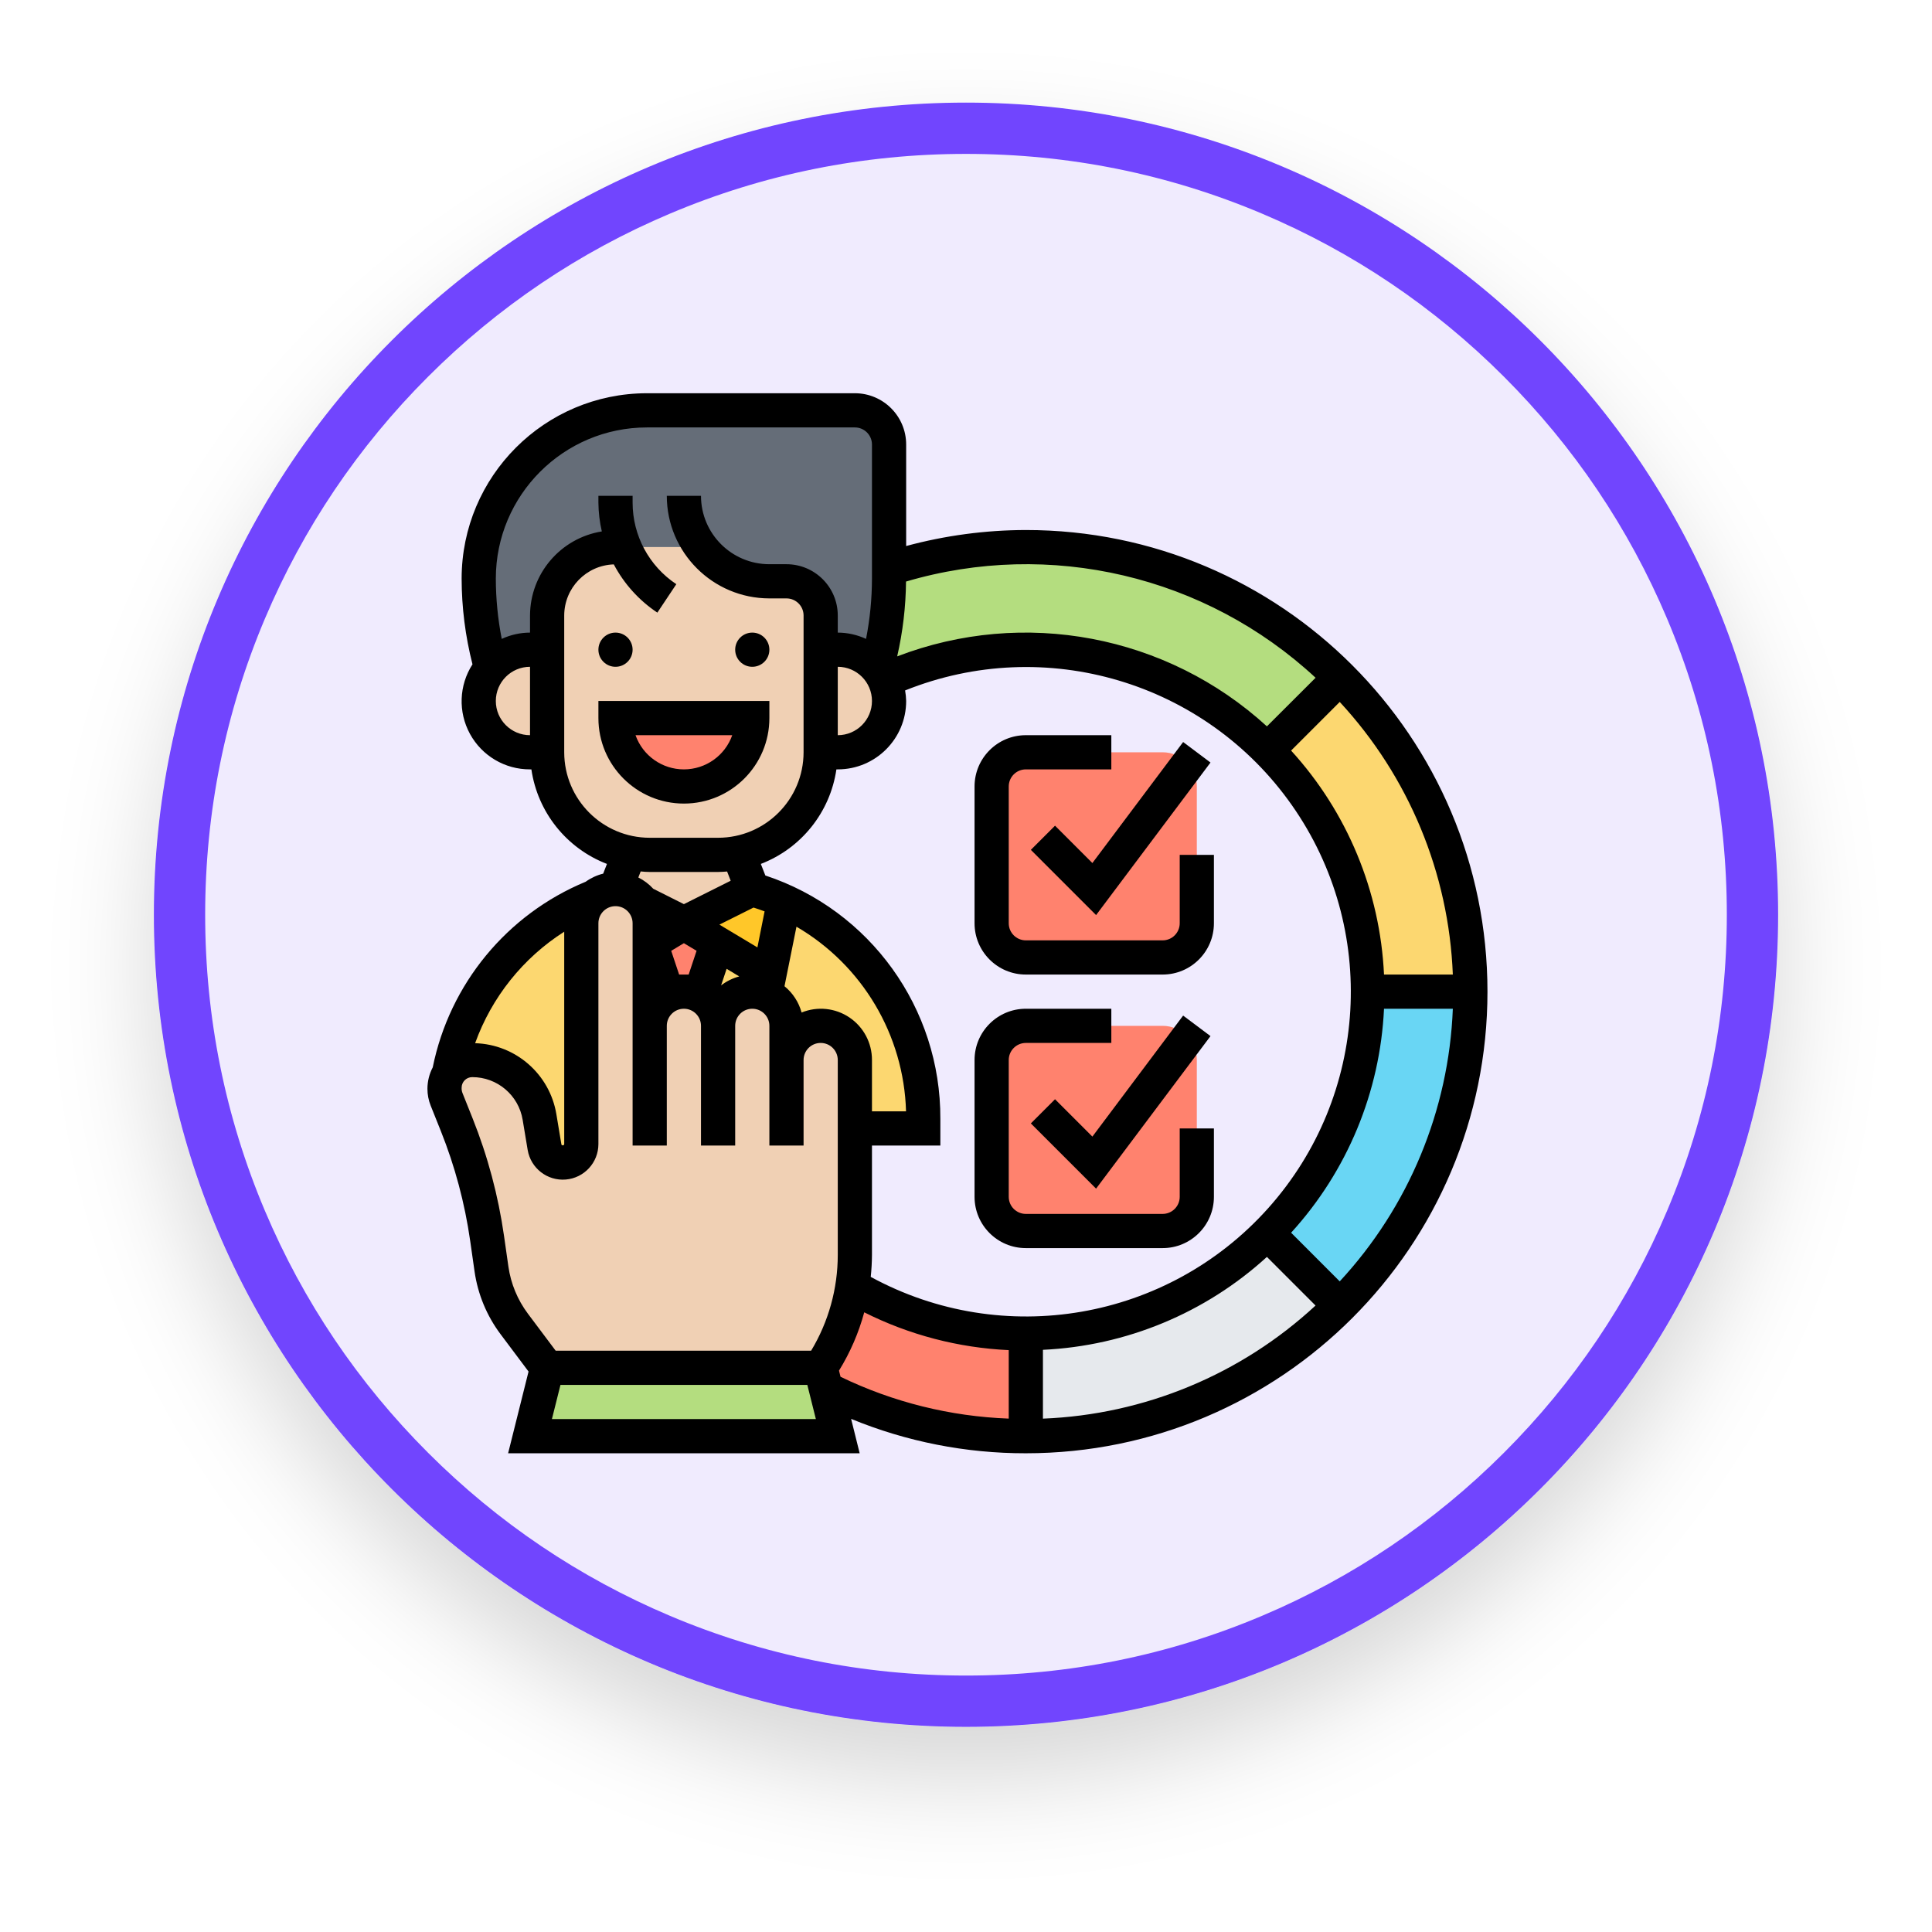
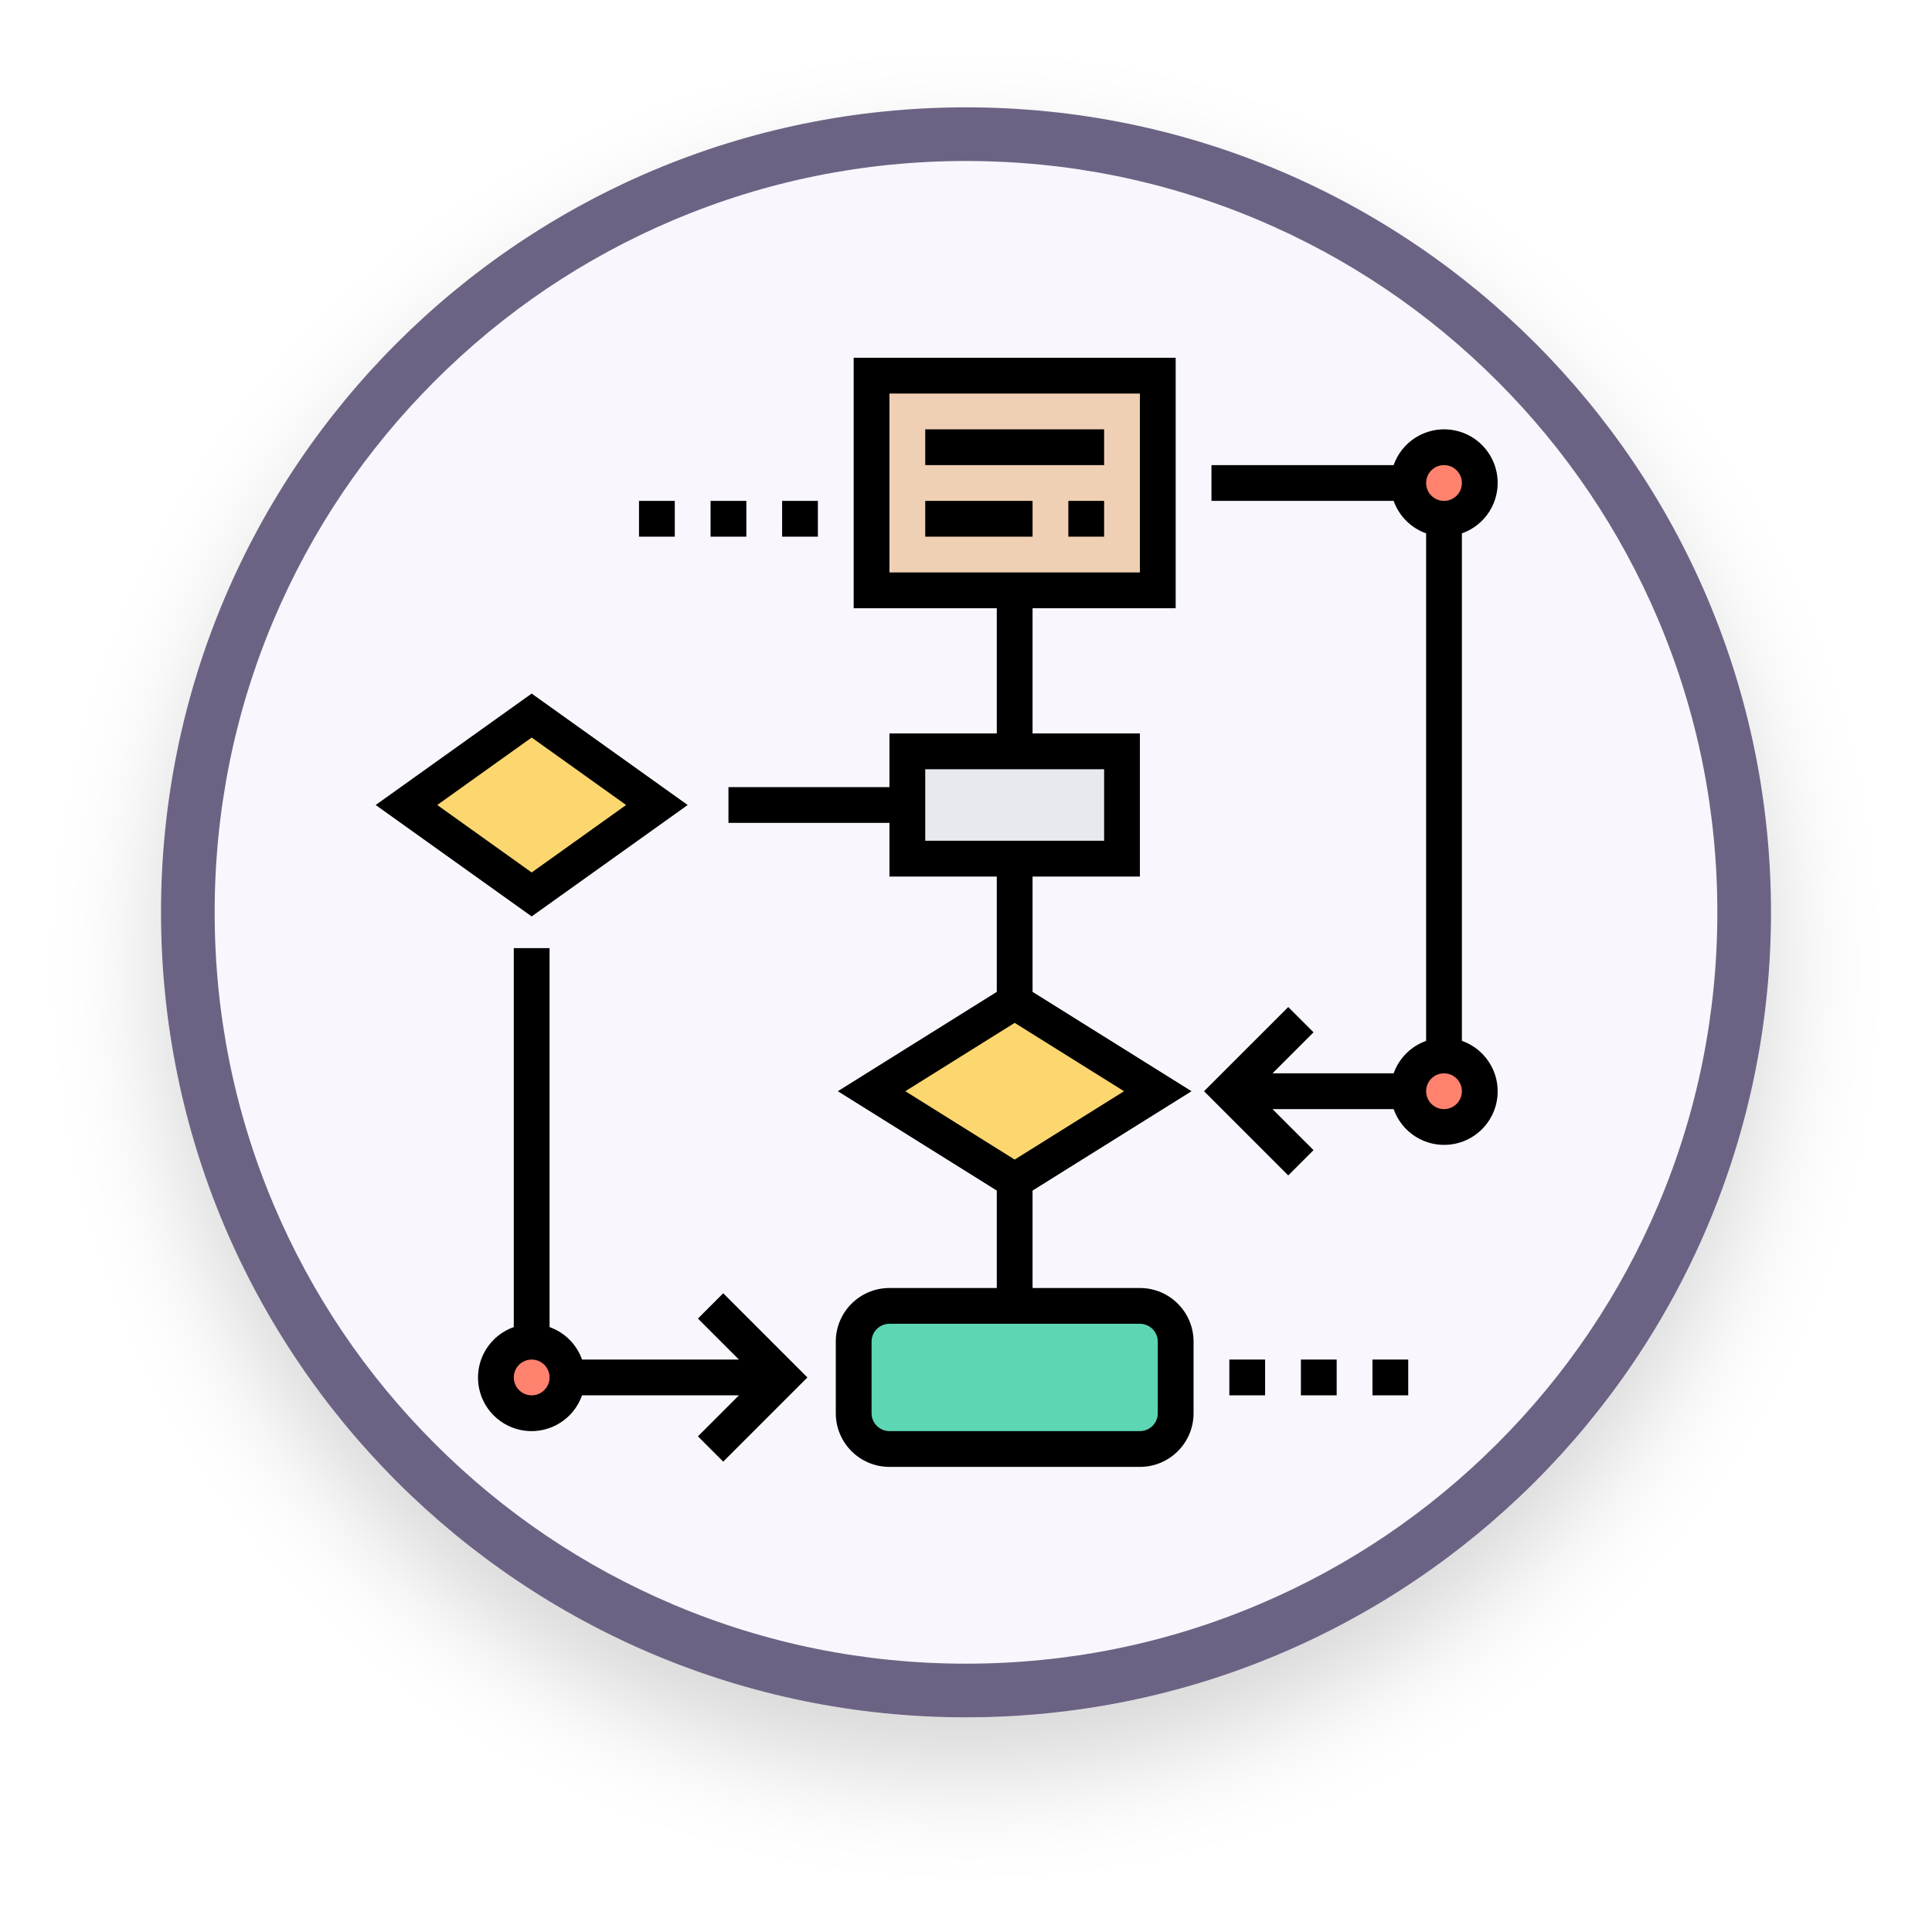
- <svg xmlns="http://www.w3.org/2000/svg" width="113" height="113" viewBox="0 0 113 113">
+ <svg xmlns="http://www.w3.org/2000/svg" width="108" height="108" viewBox="0 0 108 108">
  <defs>
-     <filter id="Trazado_982547" x="0" y="0" width="113" height="113" filterUnits="userSpaceOnUse">
+     <filter id="Trazado_982547" x="0" y="0" width="108" height="108" filterUnits="userSpaceOnUse">
      <feOffset dy="3" input="SourceAlpha" />
      <feGaussianBlur stdDeviation="3" result="blur" />
      <feFlood flood-opacity="0.161" />
      <feComposite operator="in" in2="blur" />
      <feComposite in="SourceGraphic" />
    </filter>
  </defs>
-   <g id="Grupo_1159768" data-name="Grupo 1159768" transform="translate(-742 -4207)">
-     <g id="Grupo_1158169" data-name="Grupo 1158169" transform="translate(-1 -1314)">
-       <g id="Grupo_1152577" data-name="Grupo 1152577" transform="translate(-0.5 1205.621)">
-         <g id="Grupo_1148634" data-name="Grupo 1148634" transform="translate(488.454 600.047)">
-           <g id="Grupo_1148525" data-name="Grupo 1148525" transform="translate(264.046 3721.333)">
-             <g transform="matrix(1, 0, 0, 1, -9, -6)" filter="url(#Trazado_982547)">
-               <g id="Trazado_982547-2" data-name="Trazado 982547" transform="translate(9 6)" fill="#f0ebfe">
-                 <path d="M 47.5 93.5 C 41.289 93.5 35.265 92.284 29.595 89.886 C 24.118 87.569 19.198 84.252 14.973 80.027 C 10.748 75.802 7.431 70.882 5.114 65.405 C 2.716 59.735 1.5 53.711 1.5 47.5 C 1.5 41.289 2.716 35.265 5.114 29.595 C 7.431 24.118 10.748 19.198 14.973 14.973 C 19.198 10.748 24.118 7.431 29.595 5.114 C 35.265 2.716 41.289 1.5 47.5 1.5 C 53.711 1.5 59.735 2.716 65.405 5.114 C 70.882 7.431 75.802 10.748 80.027 14.973 C 84.252 19.198 87.569 24.118 89.886 29.595 C 92.284 35.265 93.5 41.289 93.5 47.5 C 93.5 53.711 92.284 59.735 89.886 65.405 C 87.569 70.882 84.252 75.802 80.027 80.027 C 75.802 84.252 70.882 87.569 65.405 89.886 C 59.735 92.284 53.711 93.5 47.5 93.5 Z" stroke="none" />
-                 <path d="M 47.5 3 C 41.491 3 35.664 4.176 30.18 6.496 C 24.881 8.737 20.122 11.946 16.034 16.034 C 11.946 20.122 8.737 24.881 6.496 30.18 C 4.176 35.664 3 41.491 3 47.5 C 3 53.509 4.176 59.336 6.496 64.82 C 8.737 70.119 11.946 74.878 16.034 78.966 C 20.122 83.054 24.881 86.263 30.18 88.504 C 35.664 90.824 41.491 92 47.5 92 C 53.509 92 59.336 90.824 64.82 88.504 C 70.119 86.263 74.878 83.054 78.966 78.966 C 83.054 74.878 86.263 70.119 88.504 64.82 C 90.824 59.336 92 53.509 92 47.5 C 92 41.491 90.824 35.664 88.504 30.18 C 86.263 24.881 83.054 20.122 78.966 16.034 C 74.878 11.946 70.119 8.737 64.82 6.496 C 59.336 4.176 53.509 3 47.5 3 M 47.5 0 C 73.734 0 95 21.266 95 47.5 C 95 73.734 73.734 95 47.5 95 C 21.266 95 0 73.734 0 47.5 C 0 21.266 21.266 0 47.5 0 Z" stroke="none" fill="#7145fe" />
+   <g id="Grupo_1163426" data-name="Grupo 1163426" transform="translate(-616 -4812)">
+     <g id="Grupo_1162117" data-name="Grupo 1162117" transform="translate(625 4818)">
+       <g id="Grupo_1155782" data-name="Grupo 1155782" transform="translate(0)">
+         <g id="Grupo_1154033" data-name="Grupo 1154033">
+           <g id="Grupo_1153177" data-name="Grupo 1153177">
+             <g id="Grupo_1149598" data-name="Grupo 1149598">
+               <g id="Grupo_1148770" data-name="Grupo 1148770" transform="translate(0)">
+                 <g id="Grupo_1146954" data-name="Grupo 1146954">
+                   <g transform="matrix(1, 0, 0, 1, -9, -6)" filter="url(#Trazado_982547)">
+                     <g id="Trazado_982547-2" data-name="Trazado 982547" transform="translate(9 6)" fill="#f9f7fd">
+                       <path d="M 45 88.5 C 39.127 88.5 33.43 87.35 28.068 85.082 C 22.889 82.891 18.236 79.755 14.241 75.759 C 10.245 71.764 7.109 67.111 4.918 61.932 C 2.65 56.57 1.5 50.873 1.5 45 C 1.5 39.127 2.65 33.43 4.918 28.068 C 7.109 22.889 10.245 18.236 14.241 14.241 C 18.236 10.245 22.889 7.109 28.068 4.918 C 33.43 2.65 39.127 1.5 45 1.5 C 50.873 1.5 56.57 2.65 61.932 4.918 C 67.111 7.109 71.764 10.245 75.759 14.241 C 79.755 18.236 82.891 22.889 85.082 28.068 C 87.35 33.43 88.5 39.127 88.5 45 C 88.5 50.873 87.35 56.57 85.082 61.932 C 82.891 67.111 79.755 71.764 75.759 75.759 C 71.764 79.755 67.111 82.891 61.932 85.082 C 56.57 87.35 50.873 88.5 45 88.5 Z" stroke="none" />
+                       <path d="M 45 3 C 39.329 3 33.829 4.11 28.653 6.299 C 23.652 8.415 19.16 11.443 15.302 15.302 C 11.443 19.16 8.415 23.652 6.299 28.653 C 4.11 33.829 3 39.329 3 45 C 3 50.671 4.11 56.171 6.299 61.347 C 8.415 66.348 11.443 70.84 15.302 74.698 C 19.16 78.557 23.652 81.585 28.653 83.701 C 33.829 85.89 39.329 87 45 87 C 50.671 87 56.171 85.89 61.347 83.701 C 66.348 81.585 70.84 78.557 74.698 74.698 C 78.557 70.84 81.585 66.348 83.701 61.347 C 85.89 56.171 87 50.671 87 45 C 87 39.329 85.89 33.829 83.701 28.653 C 81.585 23.652 78.557 19.16 74.698 15.302 C 70.84 11.443 66.348 8.415 61.347 6.299 C 56.171 4.11 50.671 3 45 3 M 45 0 C 69.853 0 90 20.147 90 45 C 90 69.853 69.853 90 45 90 C 20.147 90 7.62939453125e-06 69.853 7.62939453125e-06 45 C 7.62939453125e-06 20.147 20.147 0 45 0 Z" stroke="none" fill="#6c6384" />
+                     </g>
+                   </g>
+                 </g>
              </g>
            </g>
          </g>
        </g>
      </g>
    </g>
-     <g id="la-satisfaccion-del-cliente" transform="translate(766 4229)">
-       <g id="Grupo_1159766" data-name="Grupo 1159766">
-         <g id="Grupo_1159746" data-name="Grupo 1159746">
-           <path id="Trazado_993455" data-name="Trazado 993455" d="M50.14,50.14l4.24,4.24A25.882,25.882,0,0,1,36,62V56a19.938,19.938,0,0,0,14.14-5.86Z" fill="#e6e9ed" />
+     <g id="diagrama-de-flujo_1_" data-name="diagrama-de-flujo (1)" transform="translate(636.721 4831)">
+       <g id="Grupo_1163424" data-name="Grupo 1163424">
+         <g id="Grupo_1163416" data-name="Grupo 1163416">
+           <path id="Trazado_997998" data-name="Trazado 997998" d="M45,56v4a2.006,2.006,0,0,1-2,2H29a2.006,2.006,0,0,1-2-2V56a2.006,2.006,0,0,1,2-2H43A2.006,2.006,0,0,1,45,56Z" fill="#5cd6b3" />
        </g>
-         <g id="Grupo_1159747" data-name="Grupo 1159747">
-           <path id="Trazado_993456" data-name="Trazado 993456" d="M36,56v6a25.886,25.886,0,0,1-11.69-2.77L24,58a11.783,11.783,0,0,0,1.85-4.76h.01A19.925,19.925,0,0,0,36,56Z" fill="#ff826e" />
+         <g id="Grupo_1163417" data-name="Grupo 1163417">
+           <path id="Trazado_997999" data-name="Trazado 997999" d="M42,23v6H30V23H42Z" fill="#e6e9ed" />
        </g>
-         <g id="Grupo_1159748" data-name="Grupo 1159748">
-           <path id="Trazado_993457" data-name="Trazado 993457" d="M56,36h6a25.882,25.882,0,0,1-7.62,18.38l-4.24-4.24A19.938,19.938,0,0,0,56,36Z" fill="#69d6f4" />
+         <g id="Grupo_1163418" data-name="Grupo 1163418">
+           <path id="Trazado_998000" data-name="Trazado 998000" d="M16,26,9,31,2,26l7-5Z" fill="#fcd770" />
        </g>
-         <g id="Grupo_1159749" data-name="Grupo 1159749">
-           <path id="Trazado_993458" data-name="Trazado 993458" d="M62,36H56a19.938,19.938,0,0,0-5.86-14.14l4.24-4.24A25.882,25.882,0,0,1,62,36Z" fill="#fcd770" />
+         <g id="Grupo_1163419" data-name="Grupo 1163419">
+           <path id="Trazado_998001" data-name="Trazado 998001" d="M44,42l-8,5-8-5,8-5Z" fill="#fcd770" />
        </g>
-         <g id="Grupo_1159750" data-name="Grupo 1159750">
-           <path id="Trazado_993459" data-name="Trazado 993459" d="M36,16a20.006,20.006,0,0,0-8.26,1.78,3.347,3.347,0,0,0-.45-.72A19.614,19.614,0,0,0,28,11.84v-.59a26.045,26.045,0,0,1,26.38,6.37l-4.24,4.24A19.938,19.938,0,0,0,36,16Z" fill="#b4dd7f" />
+         <g id="Grupo_1163420" data-name="Grupo 1163420">
+           <path id="Trazado_998002" data-name="Trazado 998002" d="M44,2V14H28V2Z" fill="#f0d0b4" />
        </g>
-         <g id="Grupo_1159751" data-name="Grupo 1159751">
-           <path id="Trazado_993460" data-name="Trazado 993460" d="M17,10H12a4,4,0,0,0-4,4v2H7a2.987,2.987,0,0,0-2.29,1.06A19.614,19.614,0,0,1,4,11.84,9.833,9.833,0,0,1,13.84,2H26a2.006,2.006,0,0,1,2,2v7.84a19.614,19.614,0,0,1-.71,5.22A2.987,2.987,0,0,0,25,16H24V14a2.006,2.006,0,0,0-2-2H21A5.01,5.01,0,0,1,17,10Z" fill="#656d78" />
+         <g id="Grupo_1163421" data-name="Grupo 1163421">
+           <circle id="Elipse_12239" data-name="Elipse 12239" cx="2" cy="2" r="2" transform="translate(7 56)" fill="#ff826e" />
        </g>
-         <g id="Grupo_1159752" data-name="Grupo 1159752">
-           <path id="Trazado_993461" data-name="Trazado 993461" d="M17.94,33.17,17,36H15l-.94-2.83L16,32Z" fill="#ff826e" />
+         <g id="Grupo_1163422" data-name="Grupo 1163422">
+           <circle id="Elipse_12240" data-name="Elipse 12240" cx="2" cy="2" r="2" transform="translate(58 6)" fill="#ff826e" />
        </g>
-         <g id="Grupo_1159753" data-name="Grupo 1159753">
-           <path id="Trazado_993462" data-name="Trazado 993462" d="M24,38a2.006,2.006,0,0,0-2,2V38a2.015,2.015,0,0,0-2-2,2.006,2.006,0,0,0-2,2,2.015,2.015,0,0,0-2-2h1l.94-2.83L21,35l.86-4.29A14.009,14.009,0,0,1,30,43.44V44H26V40a2.015,2.015,0,0,0-2-2Z" fill="#fcd770" />
-         </g>
-         <g id="Grupo_1159754" data-name="Grupo 1159754">
-           <path id="Trazado_993463" data-name="Trazado 993463" d="M10,32V44.92a1.083,1.083,0,0,1-2.15.18l-.29-1.76A3.985,3.985,0,0,0,6.2,40.95,3.942,3.942,0,0,0,3.62,40a1.593,1.593,0,0,0-1.35.73H2.26a14.059,14.059,0,0,1,8.49-10.29A1.993,1.993,0,0,0,10,32Z" fill="#fcd770" />
-         </g>
-         <g id="Grupo_1159755" data-name="Grupo 1159755">
-           <path id="Trazado_993464" data-name="Trazado 993464" d="M16,32l-1.94,1.17L14,33.2V32a2.012,2.012,0,0,0-.4-1.2Z" fill="#ffc729" />
-         </g>
-         <g id="Grupo_1159756" data-name="Grupo 1159756">
-           <path id="Trazado_993465" data-name="Trazado 993465" d="M21.86,30.7v.01L21,35l-3.06-1.83L16,32l4-2a14.815,14.815,0,0,1,1.86.7Z" fill="#ffc729" />
-         </g>
-         <g id="Grupo_1159757" data-name="Grupo 1159757">
-           <path id="Trazado_993466" data-name="Trazado 993466" d="M34,32V24a2.006,2.006,0,0,1,2-2h8a1.961,1.961,0,0,1,1.49.68A1.94,1.94,0,0,1,46,24v8a2.006,2.006,0,0,1-2,2H36A2.006,2.006,0,0,1,34,32Z" fill="#ff826e" />
-         </g>
-         <g id="Grupo_1159758" data-name="Grupo 1159758">
-           <path id="Trazado_993467" data-name="Trazado 993467" d="M34,48V40a2.006,2.006,0,0,1,2-2h8a1.961,1.961,0,0,1,1.49.68A1.94,1.94,0,0,1,46,40v8a2.006,2.006,0,0,1-2,2H36A2.006,2.006,0,0,1,34,48Z" fill="#ff826e" />
-         </g>
-         <g id="Grupo_1159759" data-name="Grupo 1159759">
-           <path id="Trazado_993468" data-name="Trazado 993468" d="M24.31,59.23,25,62H7l1-4H24Z" fill="#b4dd7f" />
-         </g>
-         <g id="Grupo_1159760" data-name="Grupo 1159760">
-           <path id="Trazado_993469" data-name="Trazado 993469" d="M22,40a2.006,2.006,0,0,1,2-2,2.015,2.015,0,0,1,2,2V51.39a11.447,11.447,0,0,1-.15,1.85A11.783,11.783,0,0,1,24,58H8L6.08,55.43a6.862,6.862,0,0,1-1.33-3.21l-.26-1.79a28.92,28.92,0,0,0-1.78-6.65L2.12,42.3A1.668,1.668,0,0,1,2,41.68v-.06a1.61,1.61,0,0,1,.27-.89A1.593,1.593,0,0,1,3.62,40a3.942,3.942,0,0,1,2.58.95,3.985,3.985,0,0,1,1.36,2.39l.29,1.76A1.083,1.083,0,0,0,10,44.92V32a1.993,1.993,0,0,1,.75-1.56A2.021,2.021,0,0,1,12,30a1.955,1.955,0,0,1,1.41.59c.07.07.13.14.19.21A2.012,2.012,0,0,1,14,32v6a2.006,2.006,0,0,1,2-2,2.015,2.015,0,0,1,2,2,2.006,2.006,0,0,1,2-2,2.015,2.015,0,0,1,2,2Z" fill="#f0d0b4" />
-         </g>
-         <g id="Grupo_1159761" data-name="Grupo 1159761">
-           <path id="Trazado_993470" data-name="Trazado 993470" d="M27.74,17.78A2.934,2.934,0,0,1,28,19a3,3,0,0,1-3,3H24V16h1a2.987,2.987,0,0,1,2.29,1.06,3.347,3.347,0,0,1,.45.72Z" fill="#f0d0b4" />
-         </g>
-         <g id="Grupo_1159762" data-name="Grupo 1159762">
-           <path id="Trazado_993471" data-name="Trazado 993471" d="M18,28a5.761,5.761,0,0,0,1.18-.12L20,30l-4,2-2.4-1.2c-.06-.07-.12-.14-.19-.21A1.955,1.955,0,0,0,12,30l.82-2.12A5.761,5.761,0,0,0,14,28Z" fill="#f0d0b4" />
-         </g>
-         <g id="Grupo_1159763" data-name="Grupo 1159763">
-           <path id="Trazado_993472" data-name="Trazado 993472" d="M24,16v6a5.99,5.99,0,0,1-4.82,5.88A5.761,5.761,0,0,1,18,28H14a5.761,5.761,0,0,1-1.18-.12A5.99,5.99,0,0,1,8,22V14a4,4,0,0,1,4-4h5a5.01,5.01,0,0,0,4,2h1a2.006,2.006,0,0,1,2,2Z" fill="#f0d0b4" />
-         </g>
-         <g id="Grupo_1159764" data-name="Grupo 1159764">
-           <path id="Trazado_993473" data-name="Trazado 993473" d="M8,16v6H7a3,3,0,1,1,0-6Z" fill="#f0d0b4" />
-         </g>
-         <g id="Grupo_1159765" data-name="Grupo 1159765">
-           <path id="Trazado_993474" data-name="Trazado 993474" d="M12,20h8a4,4,0,1,1-8,0Z" fill="#ff826e" />
+         <g id="Grupo_1163423" data-name="Grupo 1163423">
+           <circle id="Elipse_12241" data-name="Elipse 12241" cx="2" cy="2" r="2" transform="translate(58 40)" fill="#ff826e" />
        </g>
      </g>
-       <g id="Grupo_1159767" data-name="Grupo 1159767">
-         <circle id="Elipse_12009" data-name="Elipse 12009" cx="1" cy="1" r="1" transform="translate(11 15)" />
-         <circle id="Elipse_12010" data-name="Elipse 12010" cx="1" cy="1" r="1" transform="translate(19 15)" />
-         <path id="Trazado_993475" data-name="Trazado 993475" d="M21,20V19H11v1a5,5,0,0,0,10,0Zm-7.829,1h5.657a3,3,0,0,1-5.657,0Z" />
-         <path id="Trazado_993476" data-name="Trazado 993476" d="M36,9a27.037,27.037,0,0,0-7,.936V4a3,3,0,0,0-3-3H13.838A10.85,10.85,0,0,0,3,11.838a20.454,20.454,0,0,0,.635,5.017A3.986,3.986,0,0,0,7,23h.08A7.01,7.01,0,0,0,11.5,28.53l-.221.568a2.974,2.974,0,0,0-1.025.474A14.971,14.971,0,0,0,1.31,40.429,2.712,2.712,0,0,0,1,41.677a2.655,2.655,0,0,0,.191.994l.593,1.482A27.956,27.956,0,0,1,3.5,50.572l.256,1.793a8.015,8.015,0,0,0,1.52,3.669l1.638,2.185L5.719,63H26.281l-.5-2.012A26.73,26.73,0,0,0,36,63,27,27,0,0,0,36,9ZM22.884,37.22a3,3,0,0,0-1-1.537l.7-3.482A12.931,12.931,0,0,1,28.993,43H27V40a2.988,2.988,0,0,0-4.116-2.779Zm-2.811-6.138c.217.072.436.141.647.223L20.3,33.412,18.077,32.08ZM15.721,35l-.463-1.388L16,33.166l.742.445L16.279,35Zm2.778-.334.74.444a2.982,2.982,0,0,0-1.063.525ZM27,51.4V45h4V43.44A14.926,14.926,0,0,0,20.764,29.206L20.5,28.53A7.01,7.01,0,0,0,24.92,23H25a4,4,0,0,0,4-4,4.056,4.056,0,0,0-.062-.617,18.992,18.992,0,1,1-2.01,34.3A12.905,12.905,0,0,0,27,51.395ZM25,17a2,2,0,0,1,0,4ZM37,56.949a20.882,20.882,0,0,0,13.1-5.434l2.844,2.844A24.9,24.9,0,0,1,37,60.974ZM51.515,50.1A20.887,20.887,0,0,0,56.949,37h4.025a24.9,24.9,0,0,1-6.615,15.946ZM56.949,35a20.887,20.887,0,0,0-5.434-13.1l2.844-2.844A24.9,24.9,0,0,1,60.974,35Zm-4-17.36L50.1,20.484a20.927,20.927,0,0,0-21.625-4.093,20.475,20.475,0,0,0,.517-4.377A24.881,24.881,0,0,1,52.946,17.64ZM5,19a2,2,0,0,1,2-2v4A2,2,0,0,1,5,19Zm4,3V14a3,3,0,0,1,2.9-2.99,7.731,7.731,0,0,0,2.548,2.822l1.109-1.664A5.726,5.726,0,0,1,13,7.4V7H11V7.4A7.765,7.765,0,0,0,11.2,9.082,5,5,0,0,0,7,14v1a3.968,3.968,0,0,0-1.654.368A18.5,18.5,0,0,1,5,11.838,8.848,8.848,0,0,1,13.838,3H26a1,1,0,0,1,1,1v7.838a18.5,18.5,0,0,1-.346,3.53A3.968,3.968,0,0,0,25,15V14a3,3,0,0,0-3-3H21a4,4,0,0,1-4-4H15a6.006,6.006,0,0,0,6,6h1a1,1,0,0,1,1,1v8a5.006,5.006,0,0,1-5,5H14A5.006,5.006,0,0,1,9,22Zm5,7h4c.178,0,.353-.014.527-.027l.21.54L16,30.882l-1.792-.9a2.992,2.992,0,0,0-.873-.659l.138-.354C13.647,28.986,13.822,29,14,29ZM9,32.494V44.917c0,.086-.152.1-.165.015l-.293-1.76a4.968,4.968,0,0,0-4.753-4.157A12.935,12.935,0,0,1,9,32.494ZM5.736,52.083,5.48,50.289a29.962,29.962,0,0,0-1.838-6.878l-.593-1.484A.749.749,0,0,1,3,41.618.618.618,0,0,1,3.618,41,2.984,2.984,0,0,1,6.57,43.5l.293,1.76A2.083,2.083,0,0,0,11,44.917V32a1,1,0,0,1,2,0V45h2V38a1,1,0,0,1,2,0v7h2V38a1,1,0,0,1,2,0v7h2V40a1,1,0,1,1,2,0V51.4A10.861,10.861,0,0,1,23.442,57H8.5L6.876,54.835a6.019,6.019,0,0,1-1.14-2.752ZM8.281,61l.5-2H23.219l.5,2Zm16.791-2.835a12.892,12.892,0,0,0,1.476-3.409A20.981,20.981,0,0,0,35,56.967v4.005a24.67,24.67,0,0,1-9.838-2.446Z" />
-         <path id="Trazado_993477" data-name="Trazado 993477" d="M37.707,26.293l-1.414,1.414,3.815,3.815L46.8,22.6l-1.6-1.2-5.308,7.078Z" />
-         <path id="Trazado_993478" data-name="Trazado 993478" d="M36,35h8a3,3,0,0,0,3-3V28H45v4a1,1,0,0,1-1,1H36a1,1,0,0,1-1-1V24a1,1,0,0,1,1-1h5V21H36a3,3,0,0,0-3,3v8A3,3,0,0,0,36,35Z" />
-         <path id="Trazado_993479" data-name="Trazado 993479" d="M39.892,44.478l-2.185-2.185-1.414,1.414,3.815,3.815L46.8,38.6l-1.6-1.2Z" />
-         <path id="Trazado_993480" data-name="Trazado 993480" d="M44,51a3,3,0,0,0,3-3V44H45v4a1,1,0,0,1-1,1H36a1,1,0,0,1-1-1V40a1,1,0,0,1,1-1h5V37H36a3,3,0,0,0-3,3v8a3,3,0,0,0,3,3Z" />
+       <g id="Grupo_1163425" data-name="Grupo 1163425">
+         <path id="Trazado_998003" data-name="Trazado 998003" d="M43,53H37V47.554L45.887,42,37,36.446V30h6V22H37V15h8V1H27V15h8v7H29v3H20v2h9v3h6v6.446L26.113,42,35,47.554V53H29a3,3,0,0,0-3,3v4a3,3,0,0,0,3,3H43a3,3,0,0,0,3-3V56A3,3,0,0,0,43,53ZM29,13V3H43V13Zm2,15V24H41v4ZM29.887,42,36,38.179,42.113,42,36,45.821ZM44,60a1,1,0,0,1-1,1H29a1,1,0,0,1-1-1V56a1,1,0,0,1,1-1H43a1,1,0,0,1,1,1Z" />
+         <path id="Trazado_998004" data-name="Trazado 998004" d="M18.293,54.707,20.586,57h-8.77A3,3,0,0,0,10,55.184V34H8V55.184A2.993,2.993,0,1,0,11.816,59h8.77l-2.293,2.293,1.414,1.414L24.414,58l-4.707-4.707ZM9,59a1,1,0,1,1,1-1A1,1,0,0,1,9,59Z" />
+         <path id="Trazado_998005" data-name="Trazado 998005" d="M61,39.184V10.816A2.993,2.993,0,1,0,57.184,7H47V9H57.184A3,3,0,0,0,59,10.816V39.185A3,3,0,0,0,57.184,41h-6.77l2.293-2.293-1.414-1.414L46.586,42l4.707,4.707,1.414-1.414L50.414,43h6.77A2.993,2.993,0,1,0,61,39.184ZM60,7a1,1,0,1,1-1,1A1,1,0,0,1,60,7Zm0,36a1,1,0,1,1,1-1A1,1,0,0,1,60,43Z" />
+         <path id="Trazado_998006" data-name="Trazado 998006" d="M17.721,26,9,19.771.279,26,9,32.229ZM9,22.229,14.279,26,9,29.771,3.721,26Z" />
+         <path id="Trazado_998007" data-name="Trazado 998007" d="M31,5H41V7H31Z" />
+         <path id="Trazado_998008" data-name="Trazado 998008" d="M31,9h6v2H31Z" />
+         <path id="Trazado_998009" data-name="Trazado 998009" d="M39,9h2v2H39Z" />
+         <path id="Trazado_998010" data-name="Trazado 998010" d="M48,57h2v2H48Z" />
+         <path id="Trazado_998011" data-name="Trazado 998011" d="M52,57h2v2H52Z" />
+         <path id="Trazado_998012" data-name="Trazado 998012" d="M56,57h2v2H56Z" />
+         <path id="Trazado_998013" data-name="Trazado 998013" d="M23,9h2v2H23Z" />
+         <path id="Trazado_998014" data-name="Trazado 998014" d="M15,9h2v2H15Z" />
+         <path id="Trazado_998015" data-name="Trazado 998015" d="M19,9h2v2H19Z" />
      </g>
    </g>
  </g>
</svg>
